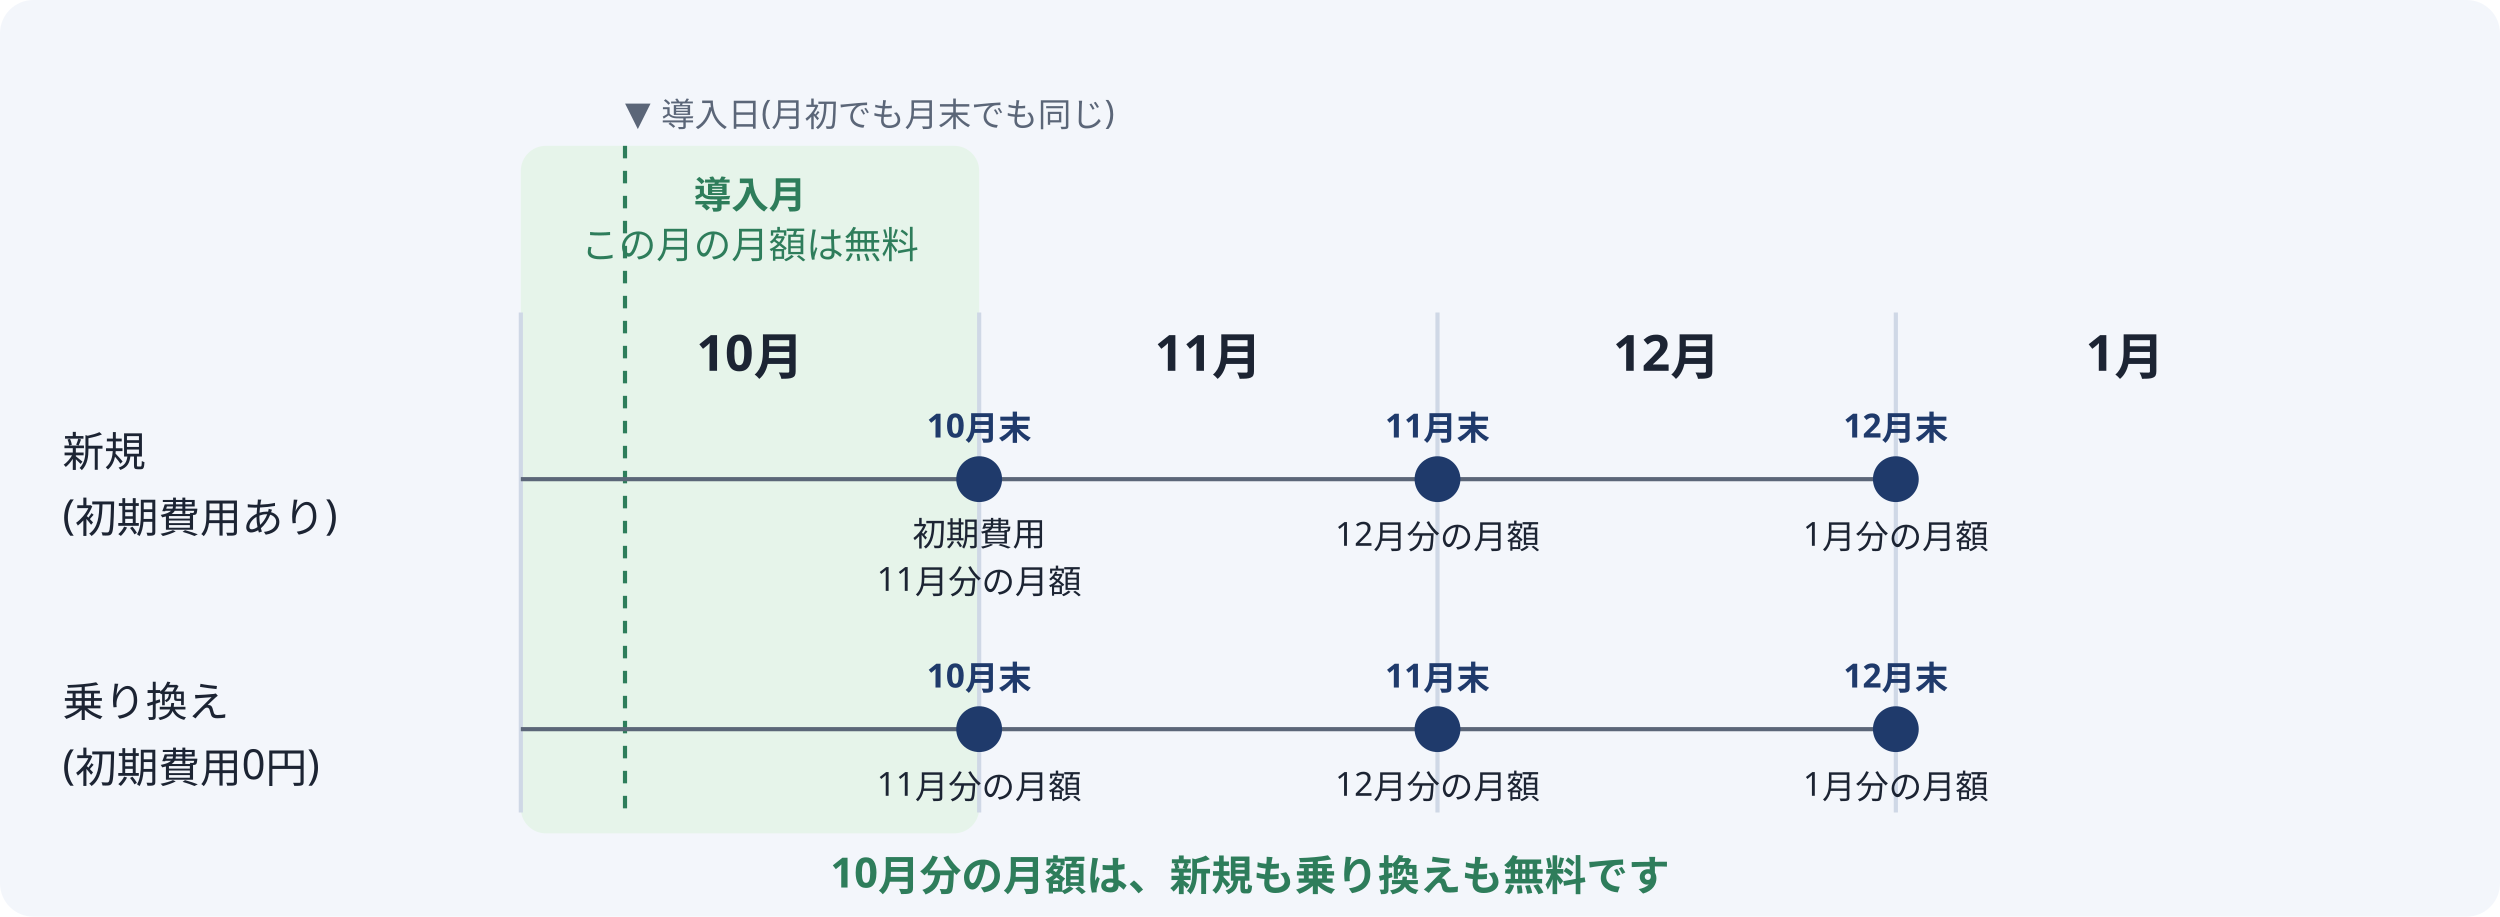
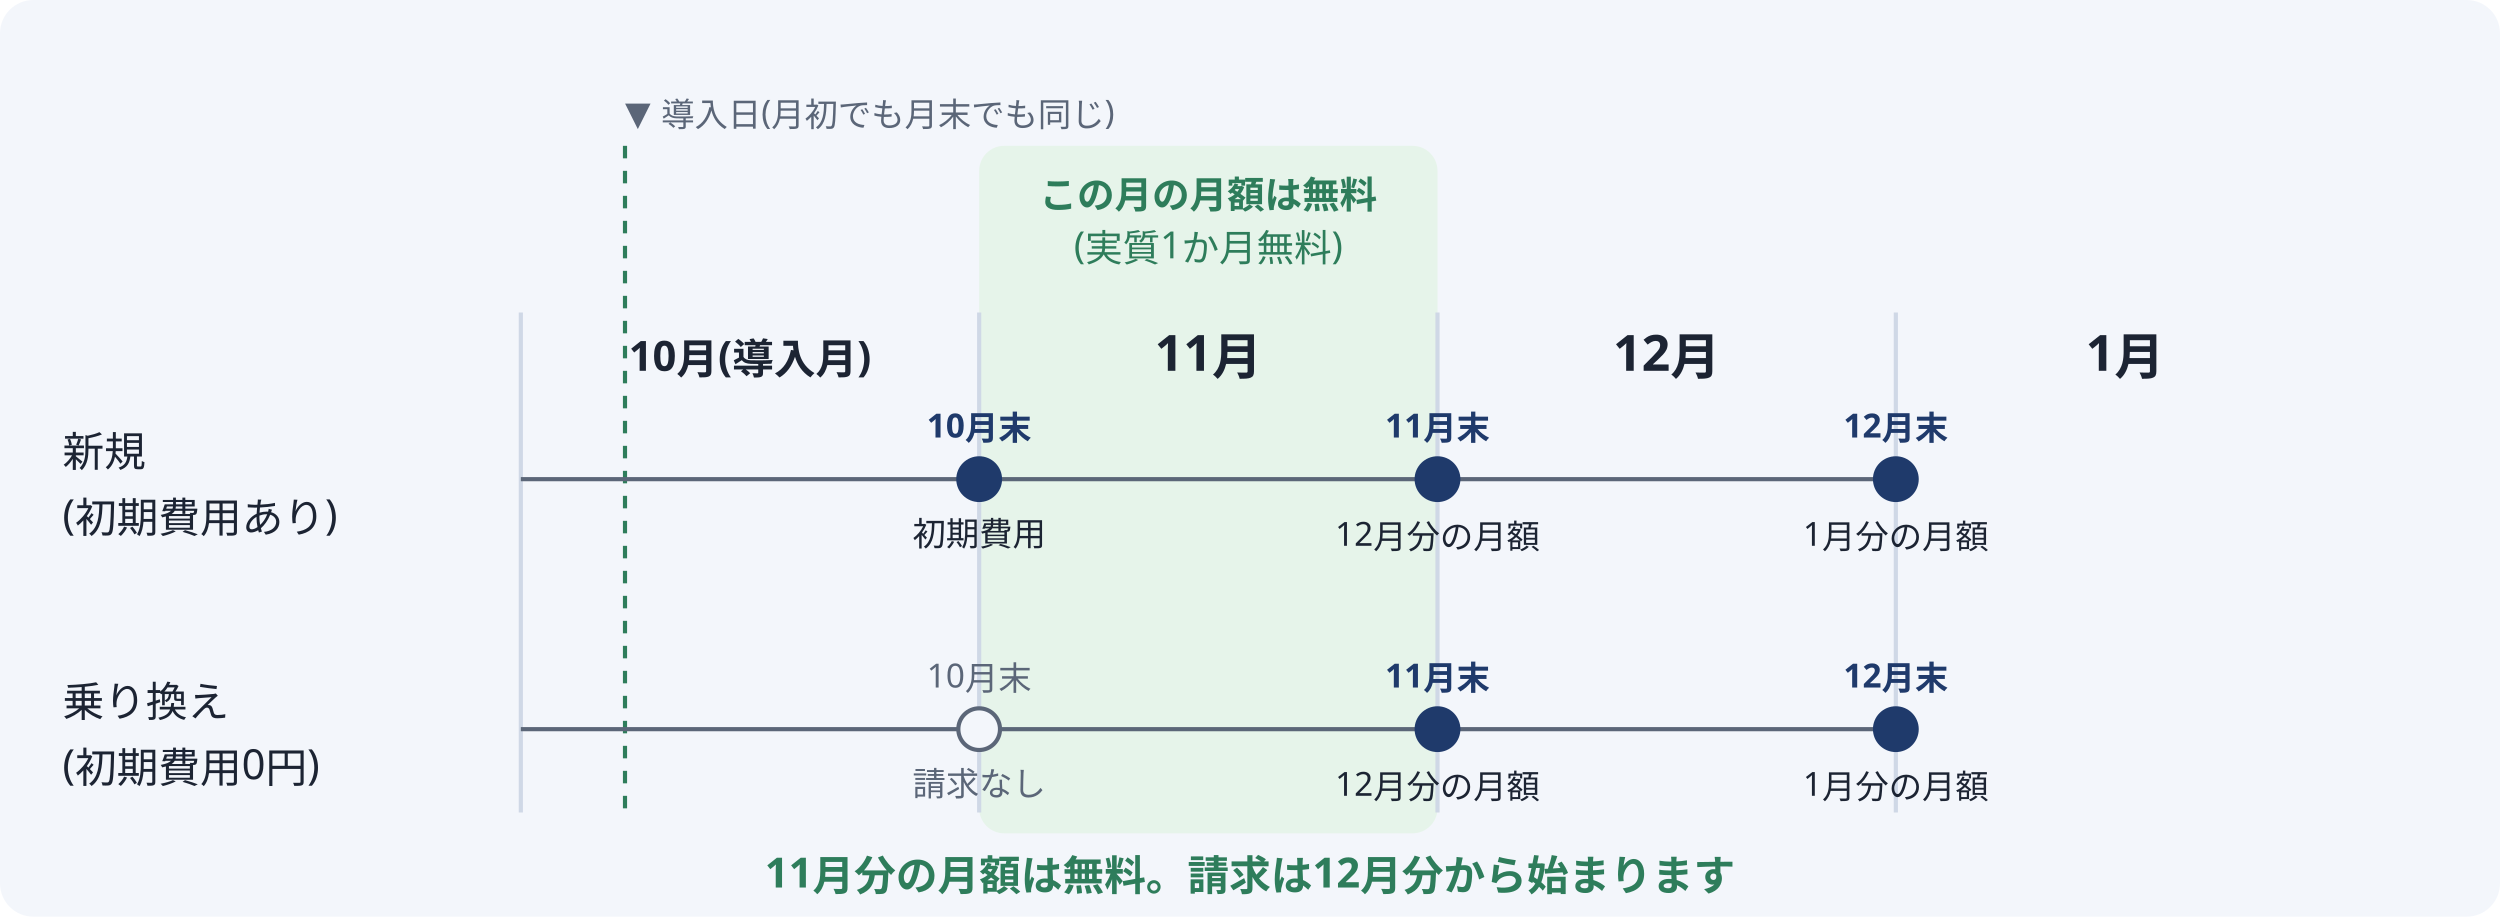
<svg xmlns="http://www.w3.org/2000/svg" viewBox="0 0 1200 440" width="1200" height="440" font-family="'Noto Sans JP', 'Hiragino Kaku Gothic ProN', 'Yu Gothic', sans-serif" role="img" aria-label="請求の例(10月に導入した場合)">
  <rect width="1200" height="440" fill="#f3f6fb" rx="16" />
-   <rect x="250" y="70" width="220" height="330" rx="12" fill="#e6f4ea" />
-   <text x="360.0" y="100" font-size="18" font-weight="700" fill="#2e7d5b" text-anchor="middle">導入月</text>
-   <text x="360.0" y="124" font-size="18" font-weight="400" fill="#2e7d5b" text-anchor="middle">この月の月額は無料</text>
+   <rect x="470" y="70" width="220" height="330" rx="12" fill="#e6f4ea" />
+   <text x="580.0" y="100" font-size="18" font-weight="700" fill="#2e7d5b" text-anchor="middle">この月の月額は無料</text>
+   <text x="580.0" y="124" font-size="18" font-weight="400" fill="#2e7d5b" text-anchor="middle">(実質1か月無料)</text>
  <line x1="250" y1="150" x2="250" y2="390" stroke="#cfd8e6" stroke-width="2" />
-   <text x="360.0" y="178" font-size="24" font-weight="700" fill="#1c2433" text-anchor="middle">10月</text>
+   <text x="360.0" y="178" font-size="20" font-weight="700" fill="#1c2433" text-anchor="middle">10月(導入月)</text>
  <line x1="470" y1="150" x2="470" y2="390" stroke="#cfd8e6" stroke-width="2" />
  <text x="580.0" y="178" font-size="24" font-weight="700" fill="#1c2433" text-anchor="middle">11月</text>
  <line x1="690" y1="150" x2="690" y2="390" stroke="#cfd8e6" stroke-width="2" />
  <text x="800.0" y="178" font-size="24" font-weight="700" fill="#1c2433" text-anchor="middle">12月</text>
  <line x1="910" y1="150" x2="910" y2="390" stroke="#cfd8e6" stroke-width="2" />
  <text x="1020.0" y="178" font-size="24" font-weight="700" fill="#1c2433" text-anchor="middle">1月</text>
  <text x="300" y="60" font-size="16" font-weight="400" fill="#5b6678" text-anchor="start">▼ 導入日(月初でも月末でも同じ)</text>
  <line x1="300" y1="70" x2="300" y2="390" stroke="#2e7d5b" stroke-width="2" stroke-dasharray="6 6" />
  <text x="30" y="224.0" font-size="20" font-weight="400" fill="#1c2433" text-anchor="start">新規</text>
  <text x="30" y="254.0" font-size="20" font-weight="400" fill="#1c2433" text-anchor="start">(初期費用あり)</text>
  <line x1="250" y1="230" x2="910" y2="230" stroke="#5b6678" stroke-width="2" />
  <circle cx="470" cy="230" r="11" fill="#1f3a6b" />
  <text x="470" y="210" font-size="16" font-weight="700" fill="#1f3a6b" text-anchor="middle">10月末</text>
  <text x="470" y="262.0" font-size="16" font-weight="400" fill="#1c2433" text-anchor="middle">初期費用</text>
-   <text x="470" y="283.6" font-size="16" font-weight="400" fill="#1c2433" text-anchor="middle">11月分の月額</text>
  <circle cx="690" cy="230" r="11" fill="#1f3a6b" />
  <text x="690" y="210" font-size="16" font-weight="700" fill="#1f3a6b" text-anchor="middle">11月末</text>
  <text x="690" y="262.0" font-size="16" font-weight="400" fill="#1c2433" text-anchor="middle">12月分の月額</text>
  <circle cx="910" cy="230" r="11" fill="#1f3a6b" />
  <text x="910" y="210" font-size="16" font-weight="700" fill="#1f3a6b" text-anchor="middle">12月末</text>
  <text x="910" y="262.0" font-size="16" font-weight="400" fill="#1c2433" text-anchor="middle">1月分の月額</text>
  <text x="30" y="344.0" font-size="20" font-weight="400" fill="#1c2433" text-anchor="start">乗り換え</text>
  <text x="30" y="374.0" font-size="20" font-weight="400" fill="#1c2433" text-anchor="start">(初期費用0円)</text>
  <line x1="250" y1="350" x2="910" y2="350" stroke="#5b6678" stroke-width="2" />
-   <circle cx="470" cy="350" r="11" fill="#1f3a6b" />
-   <text x="470" y="330" font-size="16" font-weight="700" fill="#1f3a6b" text-anchor="middle">10月末</text>
-   <text x="470" y="382.0" font-size="16" font-weight="400" fill="#1c2433" text-anchor="middle">11月分の月額</text>
+   <circle cx="470" cy="350" r="10" fill="#f3f6fb" stroke="#5b6678" stroke-width="2" />
+   <text x="470" y="330" font-size="16" font-weight="400" fill="#5b6678" text-anchor="middle">10月末</text>
+   <text x="470" y="382" font-size="16" font-weight="400" fill="#5b6678" text-anchor="middle">請求なし</text>
  <circle cx="690" cy="350" r="11" fill="#1f3a6b" />
  <text x="690" y="330" font-size="16" font-weight="700" fill="#1f3a6b" text-anchor="middle">11月末</text>
  <text x="690" y="382.0" font-size="16" font-weight="400" fill="#1c2433" text-anchor="middle">12月分の月額</text>
  <circle cx="910" cy="350" r="11" fill="#1f3a6b" />
  <text x="910" y="330" font-size="16" font-weight="700" fill="#1f3a6b" text-anchor="middle">12月末</text>
  <text x="910" y="382.0" font-size="16" font-weight="400" fill="#1c2433" text-anchor="middle">1月分の月額</text>
-   <text x="600.0" y="426" font-size="20" font-weight="700" fill="#2e7d5b" text-anchor="middle">10月分の月額は、新規も乗り換えも無料です</text>
+   <text x="600.0" y="426" font-size="20" font-weight="700" fill="#2e7d5b" text-anchor="middle">11月分の月額は無料。請求は12月分から始まります</text>
</svg>
